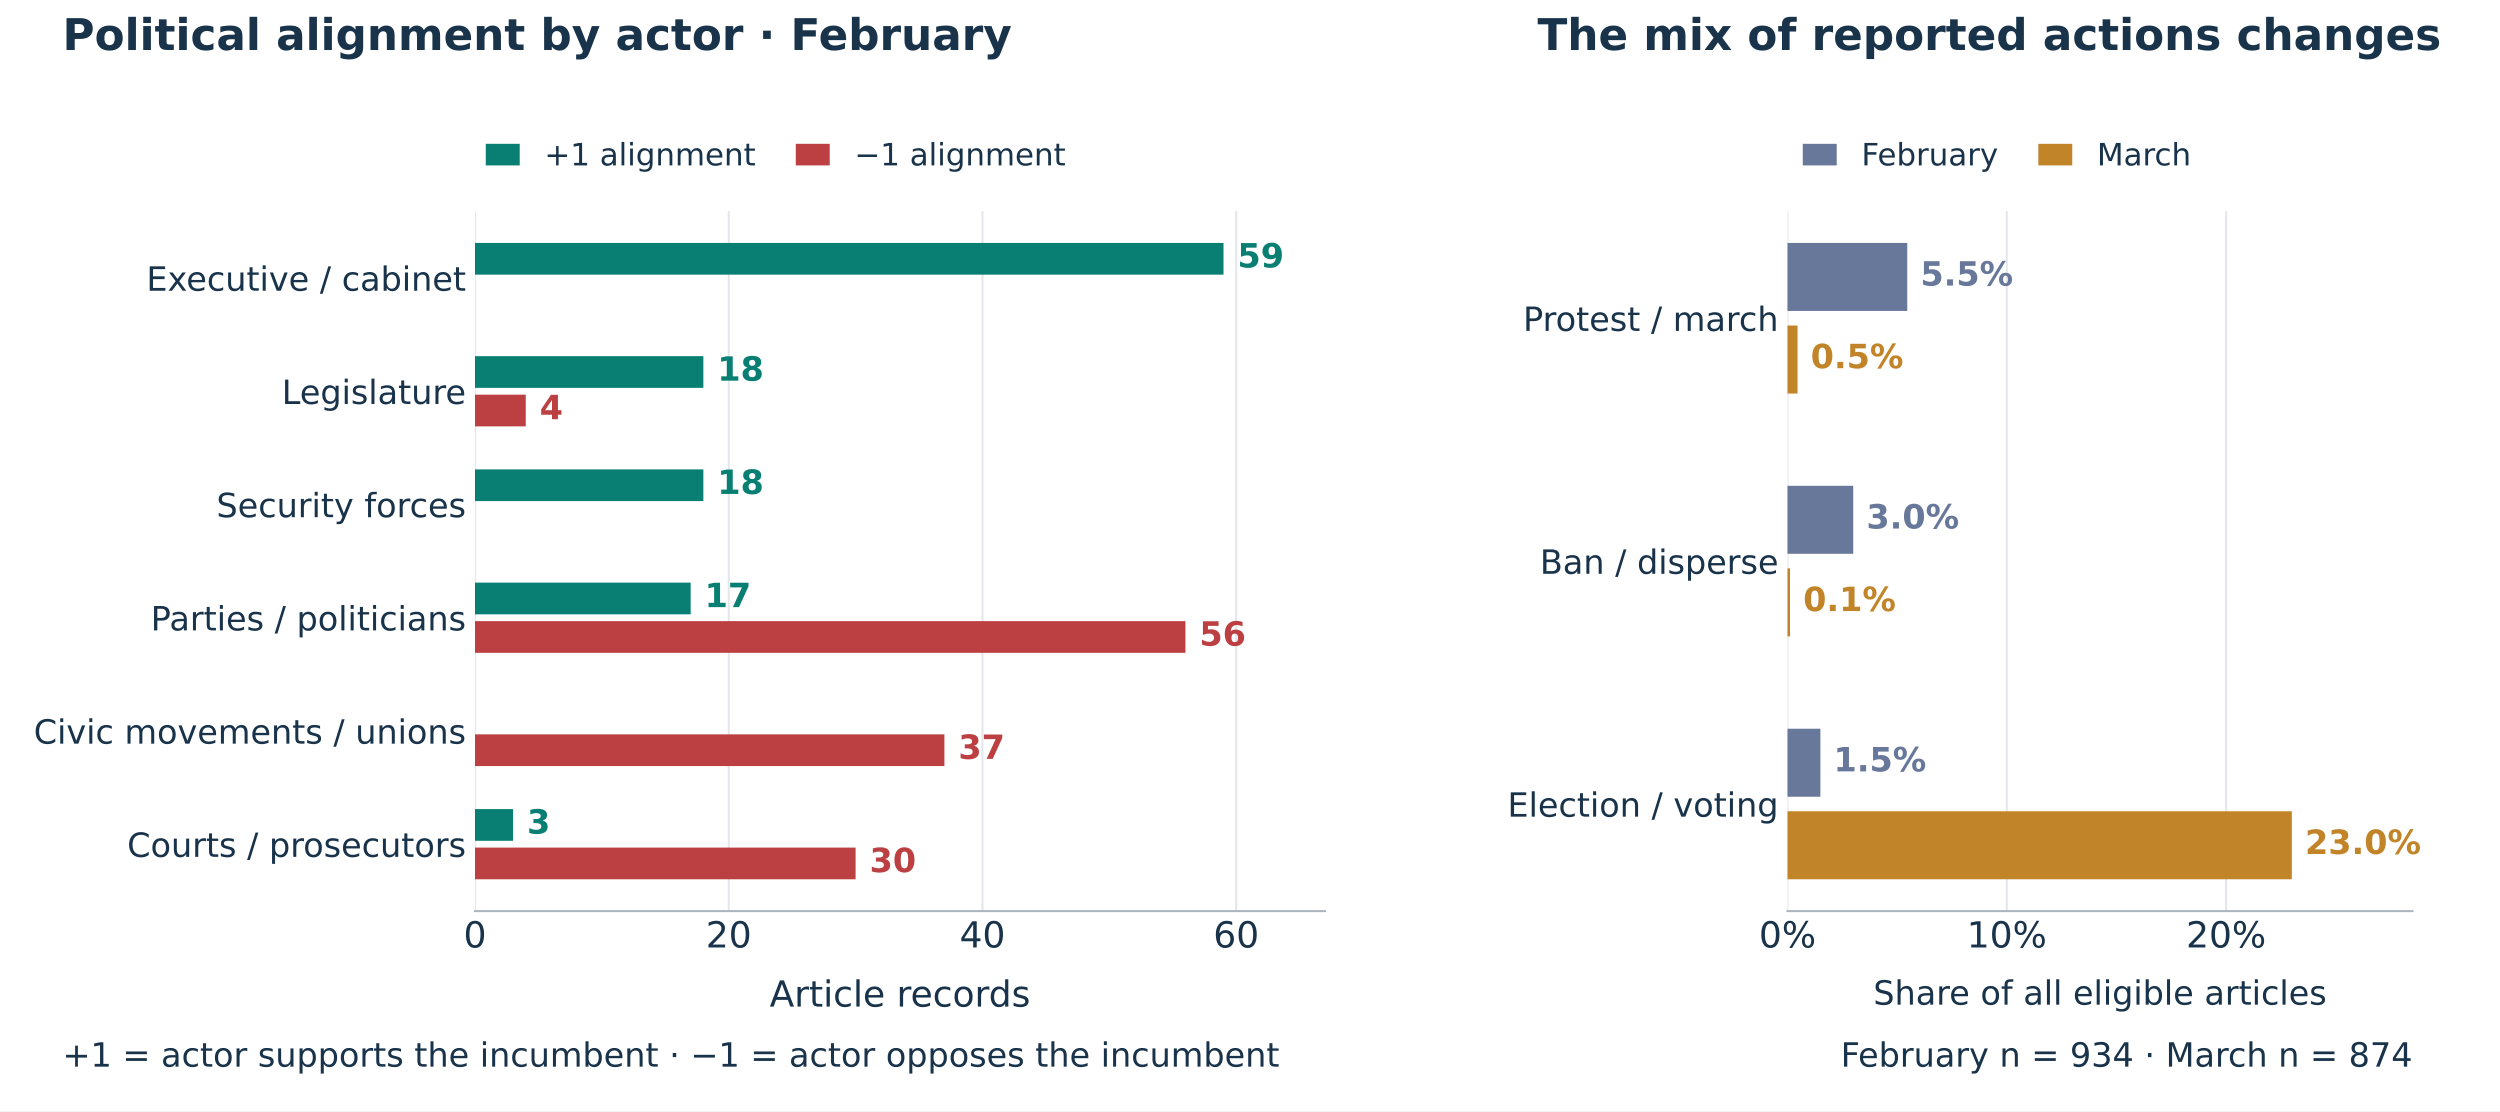
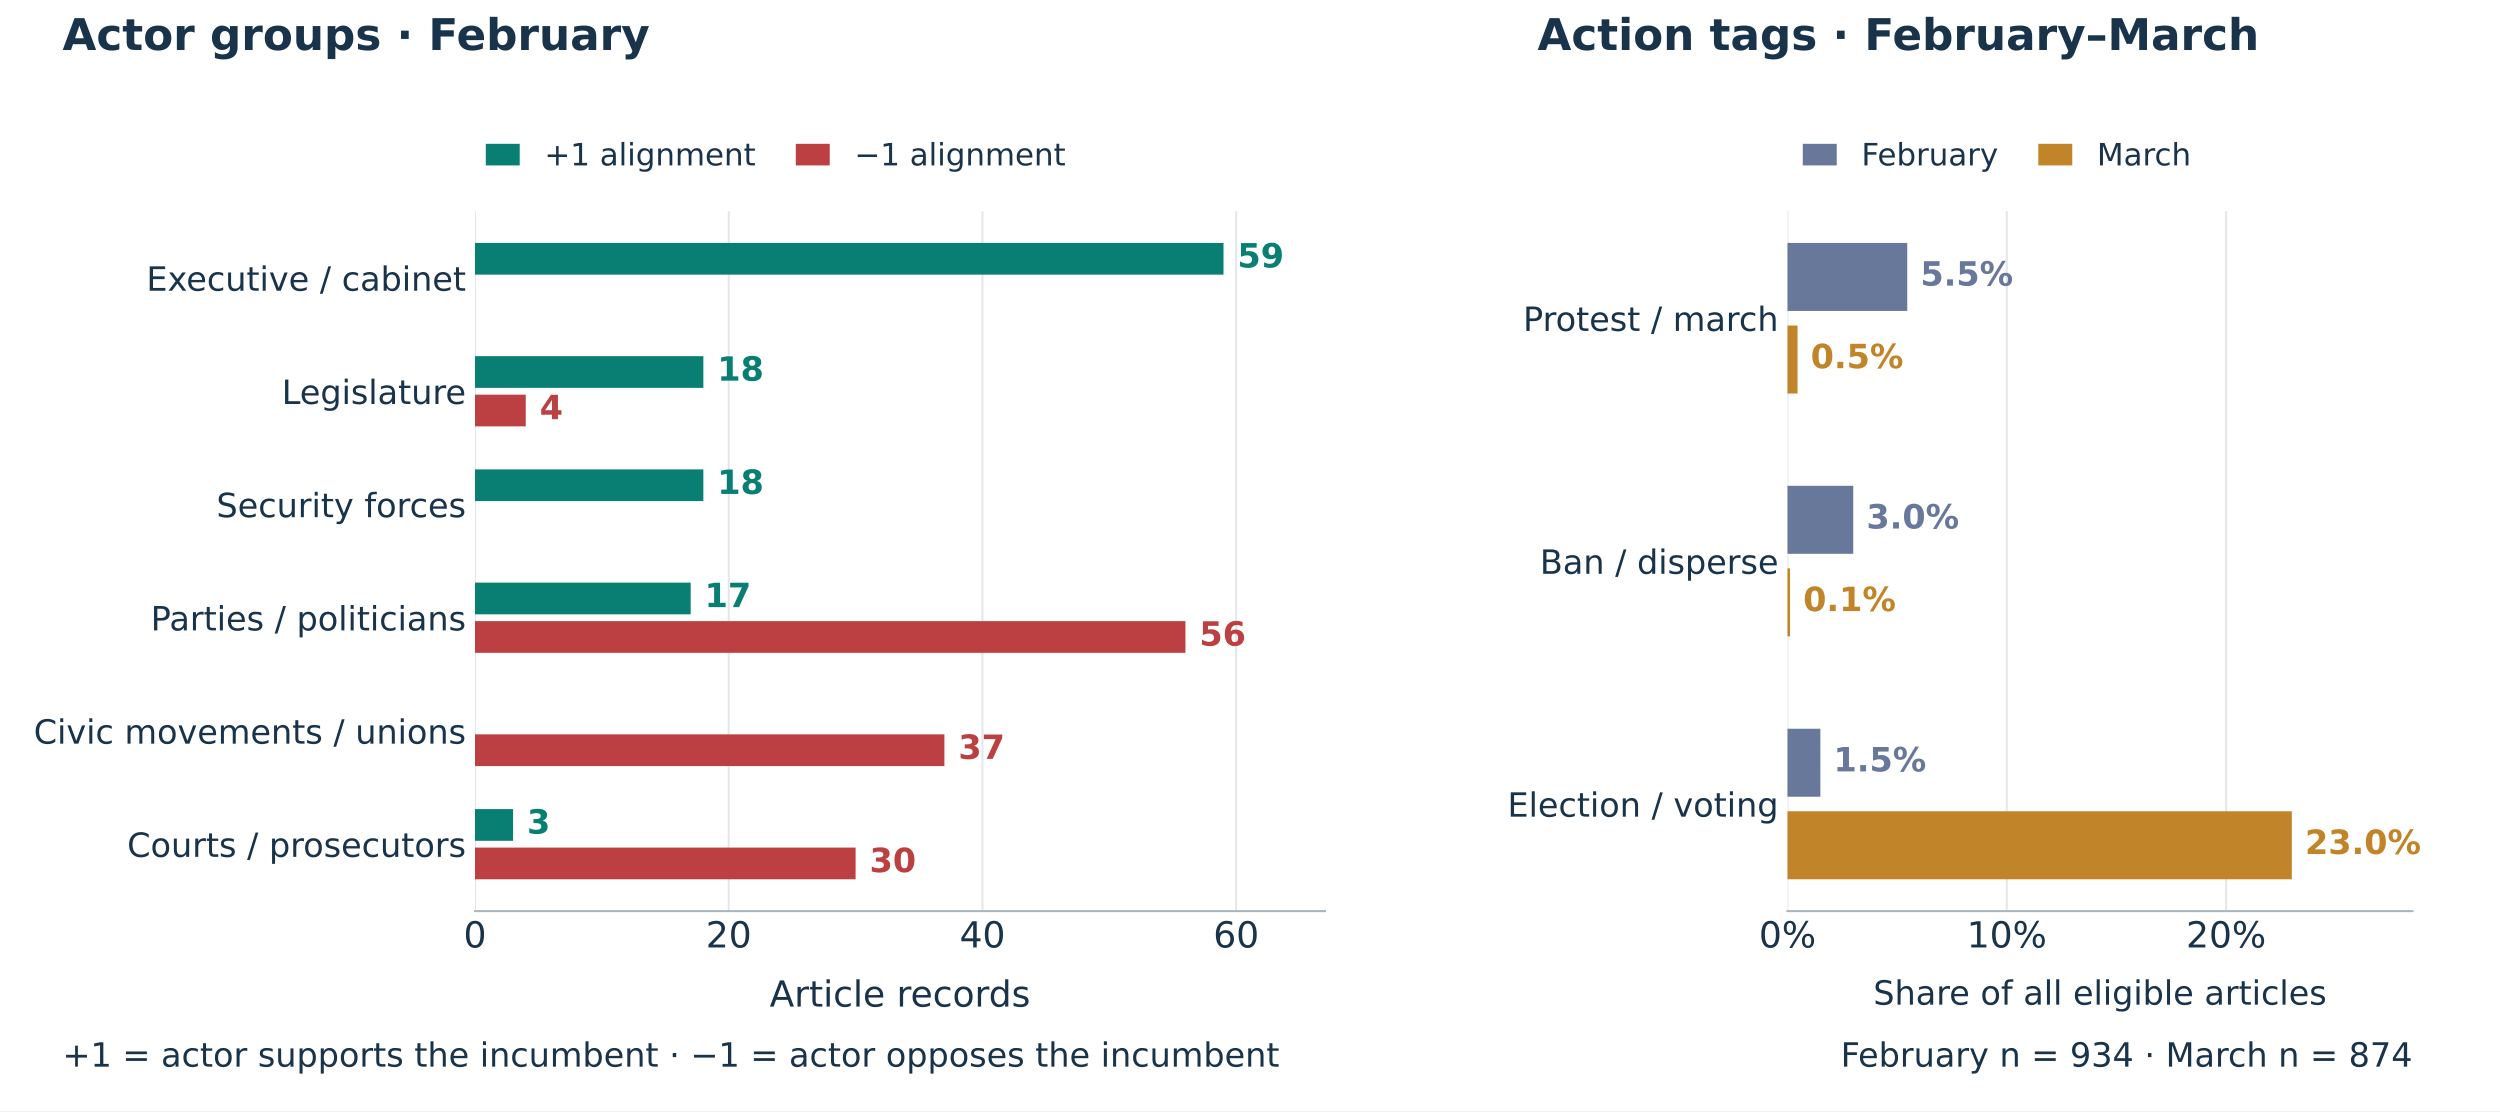
<svg xmlns="http://www.w3.org/2000/svg" width="972pt" height="432pt" viewBox="0 0 972 432" version="1.1">
  <defs>
    <style type="text/css">*{stroke-linejoin: round; stroke-linecap: butt}</style>
  </defs>
  <g id="figure_1">
    <g id="patch_1">
      <path d="M 0 432 L 972 432 L 972 0 L 0 0 z " style="fill: #ffffff" />
    </g>
    <g id="axes_1">
      <g id="patch_2">
        <path d="M 184.68 354.24 L 515.16 354.24 L 515.16 82.08 L 184.68 82.08 z " style="fill: #ffffff" />
      </g>
      <g id="matplotlib.axis_1">
        <g id="xtick_1">
          <g id="line2d_1">
            <path d="M 184.68 354.24 L 184.68 82.08 " clip-path="url(#pde302459d3)" style="fill: none; stroke: #e3e7eb; stroke-width: 0.8; stroke-linecap: square" />
          </g>
          <g id="line2d_2" />
          <g id="text_1">
            <text style="font-size: 14px; font-family: 'DejaVu Sans'; text-anchor: middle; fill: #19334b" x="184.68" y="368.377" transform="rotate(-0 184.68 368.3767)">0</text>
          </g>
        </g>
        <g id="xtick_2">
          <g id="line2d_3">
            <path d="M 283.331 354.24 L 283.331 82.08 " clip-path="url(#pde302459d3)" style="fill: none; stroke: #e3e7eb; stroke-width: 0.8; stroke-linecap: square" />
          </g>
          <g id="line2d_4" />
          <g id="text_2">
            <text style="font-size: 14px; font-family: 'DejaVu Sans'; text-anchor: middle; fill: #19334b" x="283.331" y="368.377" transform="rotate(-0 283.3307 368.3767)">20</text>
          </g>
        </g>
        <g id="xtick_3">
          <g id="line2d_5">
            <path d="M 381.981 354.24 L 381.981 82.08 " clip-path="url(#pde302459d3)" style="fill: none; stroke: #e3e7eb; stroke-width: 0.8; stroke-linecap: square" />
          </g>
          <g id="line2d_6" />
          <g id="text_3">
            <text style="font-size: 14px; font-family: 'DejaVu Sans'; text-anchor: middle; fill: #19334b" x="381.981" y="368.377" transform="rotate(-0 381.9815 368.3767)">40</text>
          </g>
        </g>
        <g id="xtick_4">
          <g id="line2d_7">
            <path d="M 480.632 354.24 L 480.632 82.08 " clip-path="url(#pde302459d3)" style="fill: none; stroke: #e3e7eb; stroke-width: 0.8; stroke-linecap: square" />
          </g>
          <g id="line2d_8" />
          <g id="text_4">
            <text style="font-size: 14px; font-family: 'DejaVu Sans'; text-anchor: middle; fill: #19334b" x="480.632" y="368.377" transform="rotate(-0 480.6322 368.3767)">60</text>
          </g>
        </g>
        <g id="text_5">
          <text style="font-size: 14px; font-family: 'DejaVu Sans'; text-anchor: middle; fill: #19334b" x="349.92" y="391.378" transform="rotate(-0 349.92 391.3778)">Article records</text>
        </g>
      </g>
      <g id="matplotlib.axis_2">
        <g id="ytick_1">
          <g id="line2d_9" />
          <g id="text_6">
            <text style="font-size: 13px; font-family: 'DejaVu Sans'; text-anchor: end; fill: #19334b" x="181.18" y="113.038" transform="rotate(-0 181.18 113.0375)">Executive / cabinet</text>
          </g>
        </g>
        <g id="ytick_2">
          <g id="line2d_10" />
          <g id="text_7">
            <text style="font-size: 13px; font-family: 'DejaVu Sans'; text-anchor: end; fill: #19334b" x="181.18" y="157.062" transform="rotate(-0 181.18 157.0621)">Legislature</text>
          </g>
        </g>
        <g id="ytick_3">
          <g id="line2d_11" />
          <g id="text_8">
            <text style="font-size: 13px; font-family: 'DejaVu Sans'; text-anchor: end; fill: #19334b" x="181.18" y="201.087" transform="rotate(-0 181.18 201.0867)">Security forces</text>
          </g>
        </g>
        <g id="ytick_4">
          <g id="line2d_12" />
          <g id="text_9">
            <text style="font-size: 13px; font-family: 'DejaVu Sans'; text-anchor: end; fill: #19334b" x="181.18" y="245.111" transform="rotate(-0 181.18 245.1113)">Parties / politicians</text>
          </g>
        </g>
        <g id="ytick_5">
          <g id="line2d_13" />
          <g id="text_10">
            <text style="font-size: 13px; font-family: 'DejaVu Sans'; text-anchor: end; fill: #19334b" x="181.18" y="289.136" transform="rotate(-0 181.18 289.1359)">Civic movements / unions</text>
          </g>
        </g>
        <g id="ytick_6">
          <g id="line2d_14" />
          <g id="text_11">
            <text style="font-size: 13px; font-family: 'DejaVu Sans'; text-anchor: end; fill: #19334b" x="181.18" y="333.16" transform="rotate(-0 181.18 333.1599)">Courts / prosecutors</text>
          </g>
        </g>
      </g>
      <g id="patch_3">
        <path d="M 184.68 94.451 L 475.7 94.451 L 475.7 106.778 L 184.68 106.778 z " clip-path="url(#pde302459d3)" style="fill: #087f72" />
      </g>
      <g id="patch_4">
        <path d="M 184.68 138.475 L 273.466 138.475 L 273.466 150.802 L 184.68 150.802 z " clip-path="url(#pde302459d3)" style="fill: #087f72" />
      </g>
      <g id="patch_5">
        <path d="M 184.68 182.5 L 273.466 182.5 L 273.466 194.827 L 184.68 194.827 z " clip-path="url(#pde302459d3)" style="fill: #087f72" />
      </g>
      <g id="patch_6">
        <path d="M 184.68 226.525 L 268.533 226.525 L 268.533 238.852 L 184.68 238.852 z " clip-path="url(#pde302459d3)" style="fill: #087f72" />
      </g>
      <g id="patch_7">
        <path d="M 184.68 270.549 L 184.68 270.549 L 184.68 282.876 L 184.68 282.876 z " clip-path="url(#pde302459d3)" style="fill: #087f72" />
      </g>
      <g id="patch_8">
        <path d="M 184.68 314.574 L 199.478 314.574 L 199.478 326.901 L 184.68 326.901 z " clip-path="url(#pde302459d3)" style="fill: #087f72" />
      </g>
      <g id="patch_9">
        <path d="M 184.68 109.419 L 184.68 109.419 L 184.68 121.746 L 184.68 121.746 z " clip-path="url(#pde302459d3)" style="fill: #bc4042" />
      </g>
      <g id="patch_10">
        <path d="M 184.68 153.444 L 204.41 153.444 L 204.41 165.771 L 184.68 165.771 z " clip-path="url(#pde302459d3)" style="fill: #bc4042" />
      </g>
      <g id="patch_11">
        <path d="M 184.68 197.468 L 184.68 197.468 L 184.68 209.795 L 184.68 209.795 z " clip-path="url(#pde302459d3)" style="fill: #bc4042" />
      </g>
      <g id="patch_12">
        <path d="M 184.68 241.493 L 460.902 241.493 L 460.902 253.82 L 184.68 253.82 z " clip-path="url(#pde302459d3)" style="fill: #bc4042" />
      </g>
      <g id="patch_13">
        <path d="M 184.68 285.518 L 367.184 285.518 L 367.184 297.845 L 184.68 297.845 z " clip-path="url(#pde302459d3)" style="fill: #bc4042" />
      </g>
      <g id="patch_14">
        <path d="M 184.68 329.542 L 332.656 329.542 L 332.656 341.869 L 184.68 341.869 z " clip-path="url(#pde302459d3)" style="fill: #bc4042" />
      </g>
      <g id="patch_15">
        <path d="M 184.68 354.24 L 515.16 354.24 " style="fill: none; stroke: #aab5c0; stroke-width: 0.8; stroke-linejoin: miter; stroke-linecap: square" />
      </g>
      <g id="text_12">
        <text style="font-weight: 700; font-size: 13px; font-family: 'DejaVu Sans'; text-anchor: start; fill: #087f72" x="481.125" y="103.991" transform="rotate(-0 481.1255 103.9913)">59</text>
      </g>
      <g id="text_13">
        <text style="font-weight: 700; font-size: 13px; font-family: 'DejaVu Sans'; text-anchor: start; fill: #087f72" x="278.891" y="148.016" transform="rotate(-0 278.8915 148.0159)">18</text>
      </g>
      <g id="text_14">
        <text style="font-weight: 700; font-size: 13px; font-family: 'DejaVu Sans'; text-anchor: start; fill: #087f72" x="278.891" y="192.04" transform="rotate(-0 278.8915 192.0405)">18</text>
      </g>
      <g id="text_15">
        <text style="font-weight: 700; font-size: 13px; font-family: 'DejaVu Sans'; text-anchor: start; fill: #087f72" x="273.959" y="236.065" transform="rotate(-0 273.9589 236.0651)">17</text>
      </g>
      <g id="text_16">
        <text style="font-weight: 700; font-size: 13px; font-family: 'DejaVu Sans'; text-anchor: start; fill: #087f72" x="204.903" y="324.114" transform="rotate(-0 204.9034 324.1142)">3</text>
      </g>
      <g id="text_17">
        <text style="font-weight: 700; font-size: 13px; font-family: 'DejaVu Sans'; text-anchor: start; fill: #bc4042" x="209.836" y="162.984" transform="rotate(-0 209.8359 162.9843)">4</text>
      </g>
      <g id="text_18">
        <text style="font-weight: 700; font-size: 13px; font-family: 'DejaVu Sans'; text-anchor: start; fill: #bc4042" x="466.328" y="251.033" transform="rotate(-0 466.3279 251.0334)">56</text>
      </g>
      <g id="text_19">
        <text style="font-weight: 700; font-size: 13px; font-family: 'DejaVu Sans'; text-anchor: start; fill: #bc4042" x="372.61" y="295.058" transform="rotate(-0 372.6097 295.058)">37</text>
      </g>
      <g id="text_20">
        <text style="font-weight: 700; font-size: 13px; font-family: 'DejaVu Sans'; text-anchor: start; fill: #bc4042" x="338.082" y="339.083" transform="rotate(-0 338.0819 339.0826)">30</text>
      </g>
      <g id="legend_1">
        <g id="patch_16">
          <path d="M 188.87 64.315 L 202.07 64.315 L 202.07 55.915 L 188.87 55.915 z " style="fill: #087f72" />
        </g>
        <g id="text_21">
          <text style="font-size: 12px; font-family: 'DejaVu Sans'; text-anchor: start; fill: #19334b" x="211.67" y="64.315" transform="rotate(-0 211.6704 64.31479)">+1 alignment</text>
        </g>
        <g id="patch_17">
          <path d="M 309.401 64.315 L 322.601 64.315 L 322.601 55.915 L 309.401 55.915 z " style="fill: #bc4042" />
        </g>
        <g id="text_22">
          <text style="font-size: 12px; font-family: 'DejaVu Sans'; text-anchor: start; fill: #19334b" x="332.201" y="64.315" transform="rotate(-0 332.201 64.31479)">−1 alignment</text>
        </g>
      </g>
    </g>
    <g id="axes_2">
      <g id="patch_18">
        <path d="M 694.98 354.24 L 937.98 354.24 L 937.98 82.08 L 694.98 82.08 z " style="fill: #ffffff" />
      </g>
      <g id="matplotlib.axis_3">
        <g id="xtick_5">
          <g id="line2d_15">
            <path d="M 694.98 354.24 L 694.98 82.08 " clip-path="url(#p3827036f71)" style="fill: none; stroke: #e3e7eb; stroke-width: 0.8; stroke-linecap: square" />
          </g>
          <g id="line2d_16" />
          <g id="text_23">
            <text style="font-size: 14px; font-family: 'DejaVu Sans'; text-anchor: middle; fill: #19334b" x="694.98" y="368.377" transform="rotate(-0 694.98 368.3767)">0%</text>
          </g>
        </g>
        <g id="xtick_6">
          <g id="line2d_17">
            <path d="M 780.243 354.24 L 780.243 82.08 " clip-path="url(#p3827036f71)" style="fill: none; stroke: #e3e7eb; stroke-width: 0.8; stroke-linecap: square" />
          </g>
          <g id="line2d_18" />
          <g id="text_24">
            <text style="font-size: 14px; font-family: 'DejaVu Sans'; text-anchor: middle; fill: #19334b" x="780.243" y="368.377" transform="rotate(-0 780.2432 368.3767)">10%</text>
          </g>
        </g>
        <g id="xtick_7">
          <g id="line2d_19">
            <path d="M 865.506 354.24 L 865.506 82.08 " clip-path="url(#p3827036f71)" style="fill: none; stroke: #e3e7eb; stroke-width: 0.8; stroke-linecap: square" />
          </g>
          <g id="line2d_20" />
          <g id="text_25">
            <text style="font-size: 14px; font-family: 'DejaVu Sans'; text-anchor: middle; fill: #19334b" x="865.506" y="368.377" transform="rotate(-0 865.5063 368.3767)">20%</text>
          </g>
        </g>
        <g id="text_26">
          <text style="font-size: 13px; font-family: 'DejaVu Sans'; text-anchor: middle; fill: #19334b" x="816.48" y="390.618" transform="rotate(-0 816.48 390.618)">Share of all eligible articles</text>
        </g>
      </g>
      <g id="matplotlib.axis_4">
        <g id="ytick_7">
          <g id="line2d_21" />
          <g id="text_27">
            <text style="font-size: 13px; font-family: 'DejaVu Sans'; text-anchor: end; fill: #19334b" x="691.48" y="128.665" transform="rotate(-0 691.48 128.6646)">Protest / march</text>
          </g>
        </g>
        <g id="ytick_8">
          <g id="line2d_22" />
          <g id="text_28">
            <text style="font-size: 13px; font-family: 'DejaVu Sans'; text-anchor: end; fill: #19334b" x="691.48" y="223.099" transform="rotate(-0 691.48 223.099)">Ban / disperse</text>
          </g>
        </g>
        <g id="ytick_9">
          <g id="line2d_23" />
          <g id="text_29">
            <text style="font-size: 13px; font-family: 'DejaVu Sans'; text-anchor: end; fill: #19334b" x="691.48" y="317.533" transform="rotate(-0 691.48 317.5334)">Election / voting</text>
          </g>
        </g>
      </g>
      <g id="patch_19">
        <path d="M 694.98 94.451 L 741.537 94.451 L 741.537 120.893 L 694.98 120.893 z " clip-path="url(#p3827036f71)" style="fill: #68789a" />
      </g>
      <g id="patch_20">
        <path d="M 694.98 188.885 L 720.541 188.885 L 720.541 215.327 L 694.98 215.327 z " clip-path="url(#p3827036f71)" style="fill: #68789a" />
      </g>
      <g id="patch_21">
        <path d="M 694.98 283.32 L 707.76 283.32 L 707.76 309.761 L 694.98 309.761 z " clip-path="url(#p3827036f71)" style="fill: #68789a" />
      </g>
      <g id="patch_22">
        <path d="M 694.98 126.559 L 698.882 126.559 L 698.882 153 L 694.98 153 z " clip-path="url(#p3827036f71)" style="fill: #c28428" />
      </g>
      <g id="patch_23">
        <path d="M 694.98 220.993 L 695.956 220.993 L 695.956 247.435 L 694.98 247.435 z " clip-path="url(#p3827036f71)" style="fill: #c28428" />
      </g>
      <g id="patch_24">
        <path d="M 694.98 315.427 L 891.066 315.427 L 891.066 341.869 L 694.98 341.869 z " clip-path="url(#p3827036f71)" style="fill: #c28428" />
      </g>
      <g id="patch_25">
        <path d="M 694.98 354.24 L 937.98 354.24 " style="fill: none; stroke: #aab5c0; stroke-width: 0.8; stroke-linejoin: miter; stroke-linecap: square" />
      </g>
      <g id="text_30">
        <text style="font-weight: 700; font-size: 13px; font-family: 'DejaVu Sans'; text-anchor: start; fill: #68789a" x="746.653" y="111.049" transform="rotate(-0 746.6528 111.0487)">5.5%</text>
      </g>
      <g id="text_31">
        <text style="font-weight: 700; font-size: 13px; font-family: 'DejaVu Sans'; text-anchor: start; fill: #68789a" x="725.656" y="205.483" transform="rotate(-0 725.6565 205.4831)">3.0%</text>
      </g>
      <g id="text_32">
        <text style="font-weight: 700; font-size: 13px; font-family: 'DejaVu Sans'; text-anchor: start; fill: #68789a" x="712.876" y="299.918" transform="rotate(-0 712.8761 299.9175)">1.5%</text>
      </g>
      <g id="text_33">
        <text style="font-weight: 700; font-size: 13px; font-family: 'DejaVu Sans'; text-anchor: start; fill: #c28428" x="703.998" y="143.156" transform="rotate(-0 703.998 143.1564)">0.5%</text>
      </g>
      <g id="text_34">
        <text style="font-weight: 700; font-size: 13px; font-family: 'DejaVu Sans'; text-anchor: start; fill: #c28428" x="701.071" y="237.591" transform="rotate(-0 701.0713 237.5908)">0.1%</text>
      </g>
      <g id="text_35">
        <text style="font-weight: 700; font-size: 13px; font-family: 'DejaVu Sans'; text-anchor: start; fill: #c28428" x="896.182" y="332.025" transform="rotate(-0 896.1815 332.0252)">23.0%</text>
      </g>
      <g id="legend_2">
        <g id="patch_26">
          <path d="M 700.92 64.315 L 714.12 64.315 L 714.12 55.915 L 700.92 55.915 z " style="fill: #68789a" />
        </g>
        <g id="text_36">
          <text style="font-size: 12px; font-family: 'DejaVu Sans'; text-anchor: start; fill: #19334b" x="723.72" y="64.315" transform="rotate(-0 723.72 64.31479)">February</text>
        </g>
        <g id="patch_27">
          <path d="M 792.495 64.315 L 805.695 64.315 L 805.695 55.915 L 792.495 55.915 z " style="fill: #c28428" />
        </g>
        <g id="text_37">
          <text style="font-size: 12px; font-family: 'DejaVu Sans'; text-anchor: start; fill: #19334b" x="815.295" y="64.315" transform="rotate(-0 815.295 64.31479)">March</text>
        </g>
      </g>
    </g>
    <g id="text_38">
-       <text style="font-weight: 700; font-size: 17px; font-family: 'DejaVu Sans'; text-anchor: start; fill: #19334b" x="24.3" y="19.44" transform="rotate(-0 24.3 19.44)">Political alignment by actor · February</text>
+       <text style="font-weight: 700; font-size: 17px; font-family: 'DejaVu Sans'; text-anchor: start; fill: #19334b" x="24.3" y="19.44" transform="rotate(-0 24.3 19.44)">Actor groups · February</text>
    </g>
    <g id="text_39">
-       <text style="font-weight: 700; font-size: 17px; font-family: 'DejaVu Sans'; text-anchor: start; fill: #19334b" x="597.78" y="19.44" transform="rotate(-0 597.78 19.44)">The mix of reported actions changes</text>
+       <text style="font-weight: 700; font-size: 17px; font-family: 'DejaVu Sans'; text-anchor: start; fill: #19334b" x="597.78" y="19.44" transform="rotate(-0 597.78 19.44)">Action tags · February–March</text>
    </g>
    <g id="text_40">
      <text style="font-size: 13px; font-family: 'DejaVu Sans'; text-anchor: start; fill: #19334b" x="24.3" y="414.72" transform="rotate(-0 24.3 414.72)">+1 = actor supports the incumbent   ·   −1 = actor opposes the incumbent</text>
    </g>
    <g id="text_41">
      <text style="font-size: 13px; font-family: 'DejaVu Sans'; text-anchor: end; fill: #19334b" x="937.98" y="414.72" transform="rotate(-0 937.98 414.72)">February n = 934  ·  March n = 874</text>
    </g>
  </g>
  <defs>
    <clipPath id="pde302459d3">
      <rect x="184.68" y="82.08" width="330.48" height="272.16" />
    </clipPath>
    <clipPath id="p3827036f71">
      <rect x="694.98" y="82.08" width="243" height="272.16" />
    </clipPath>
  </defs>
</svg>
